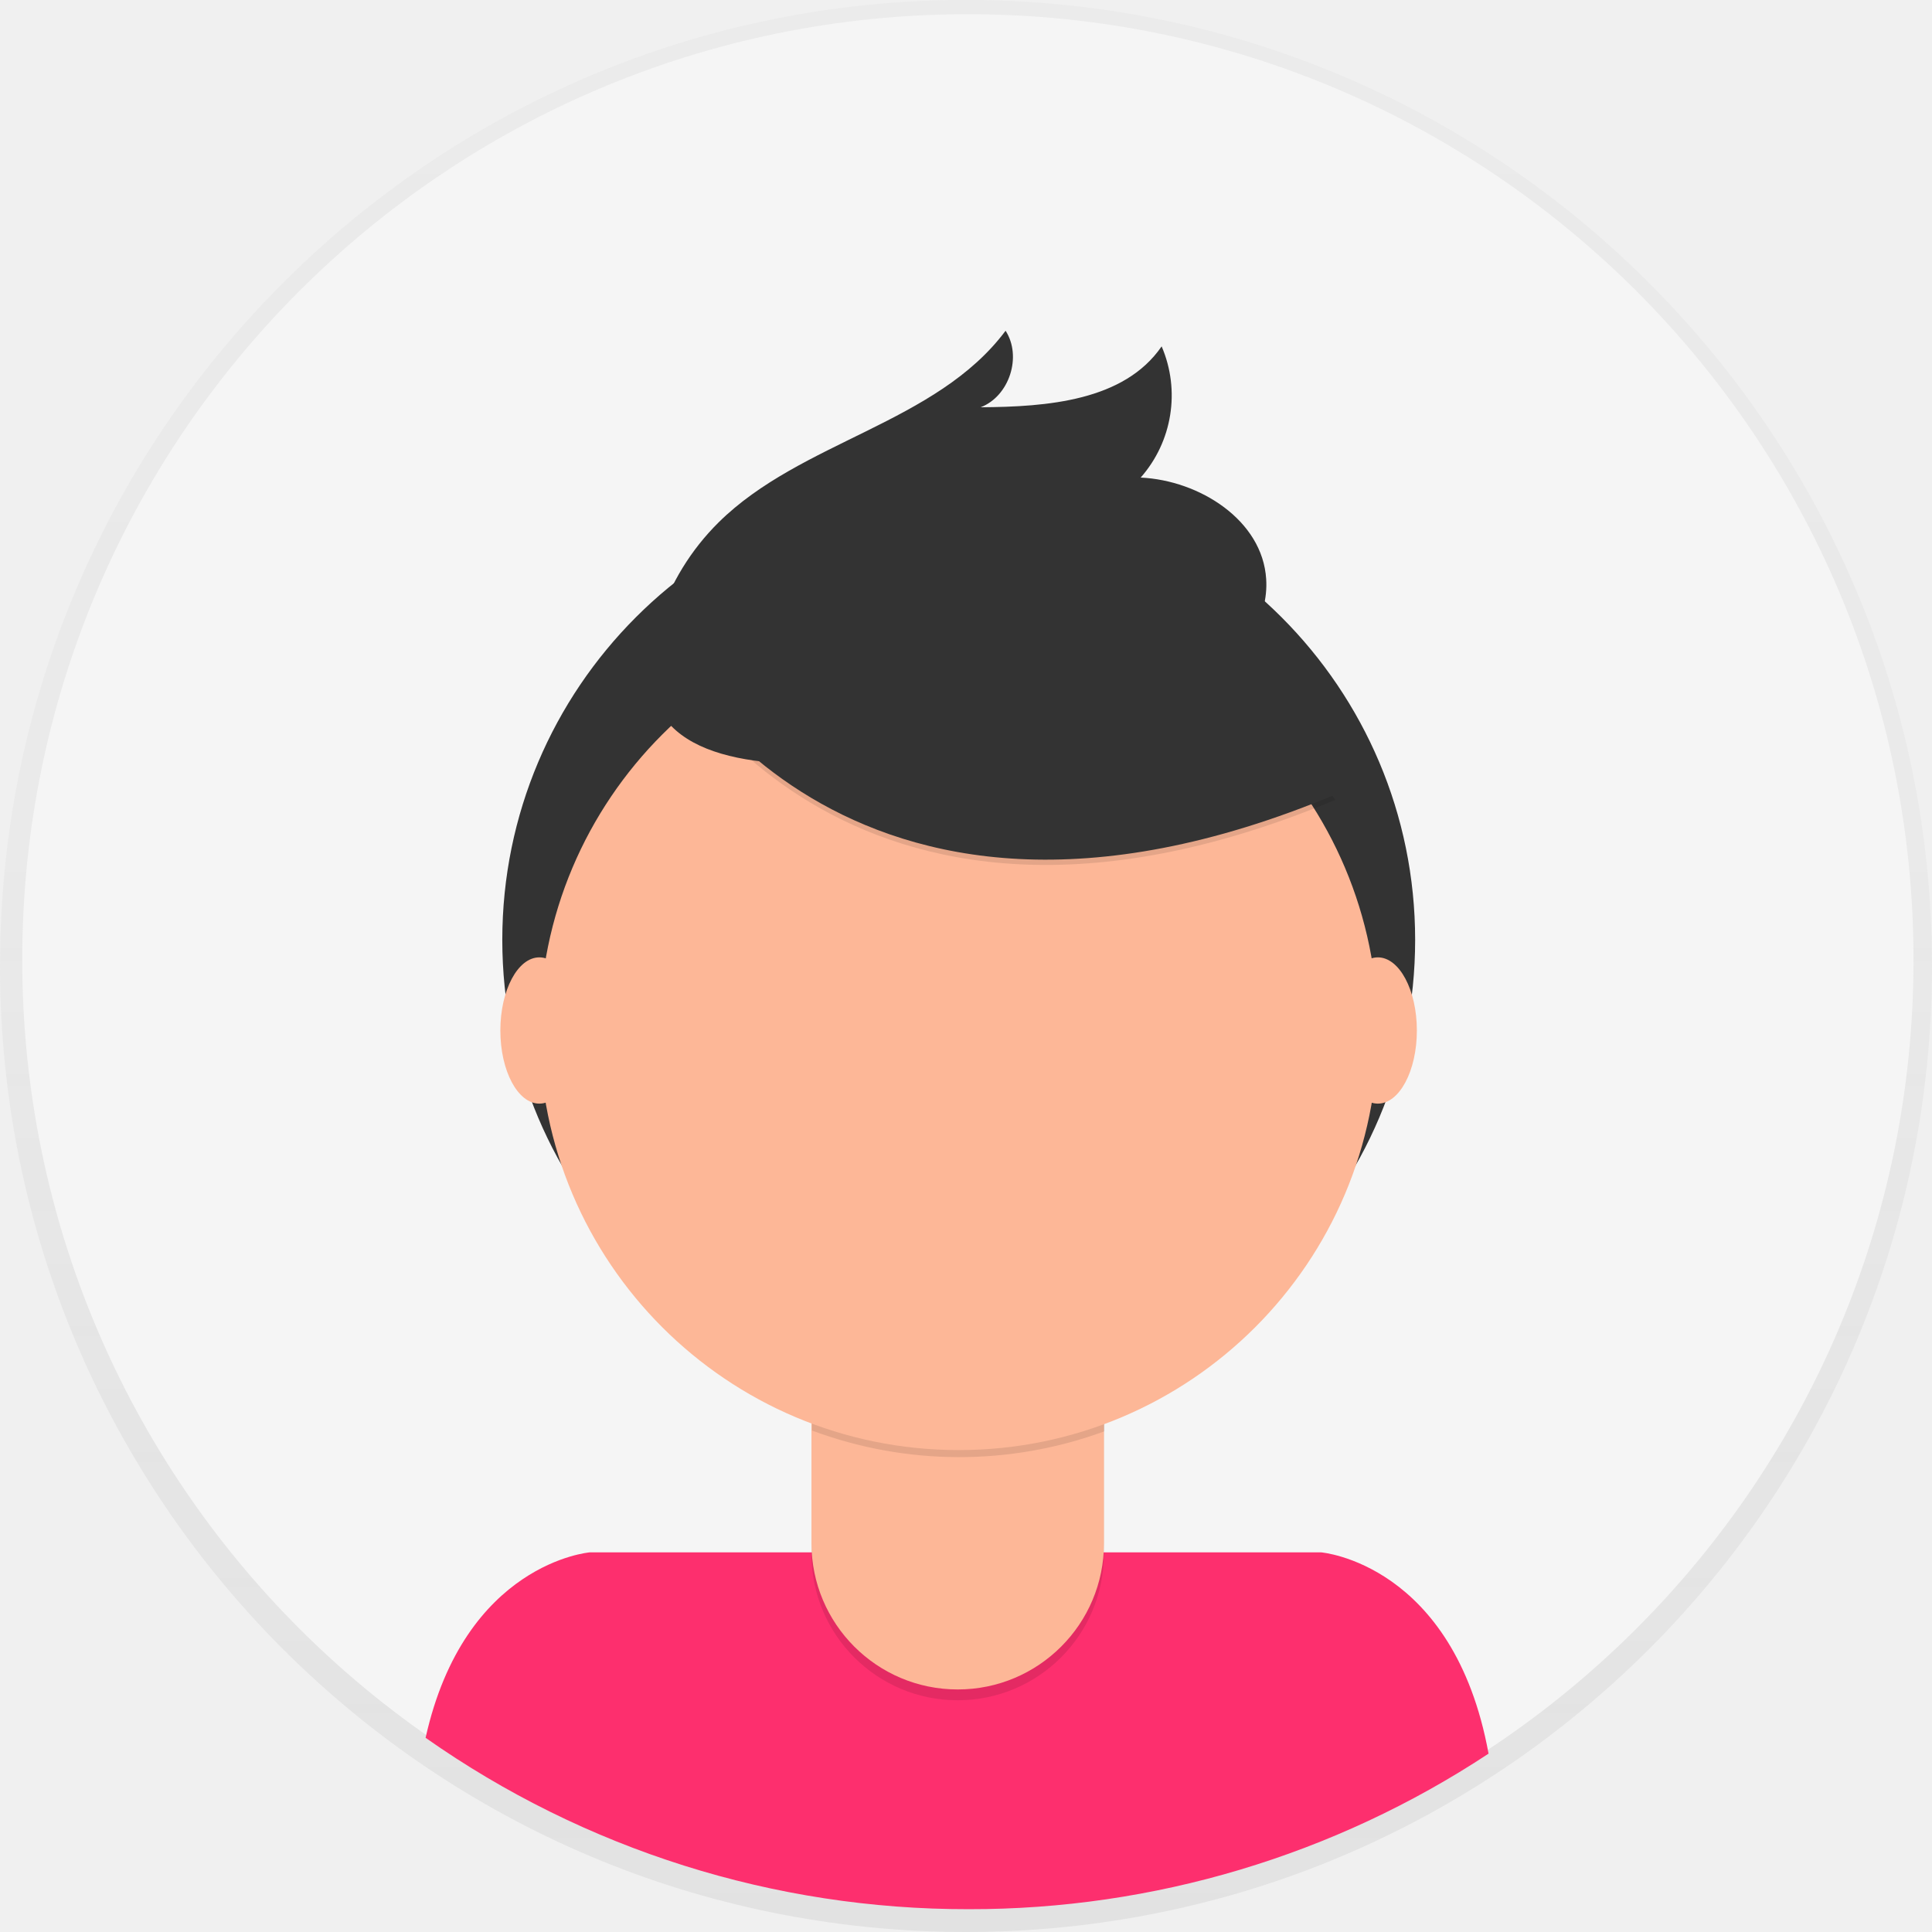
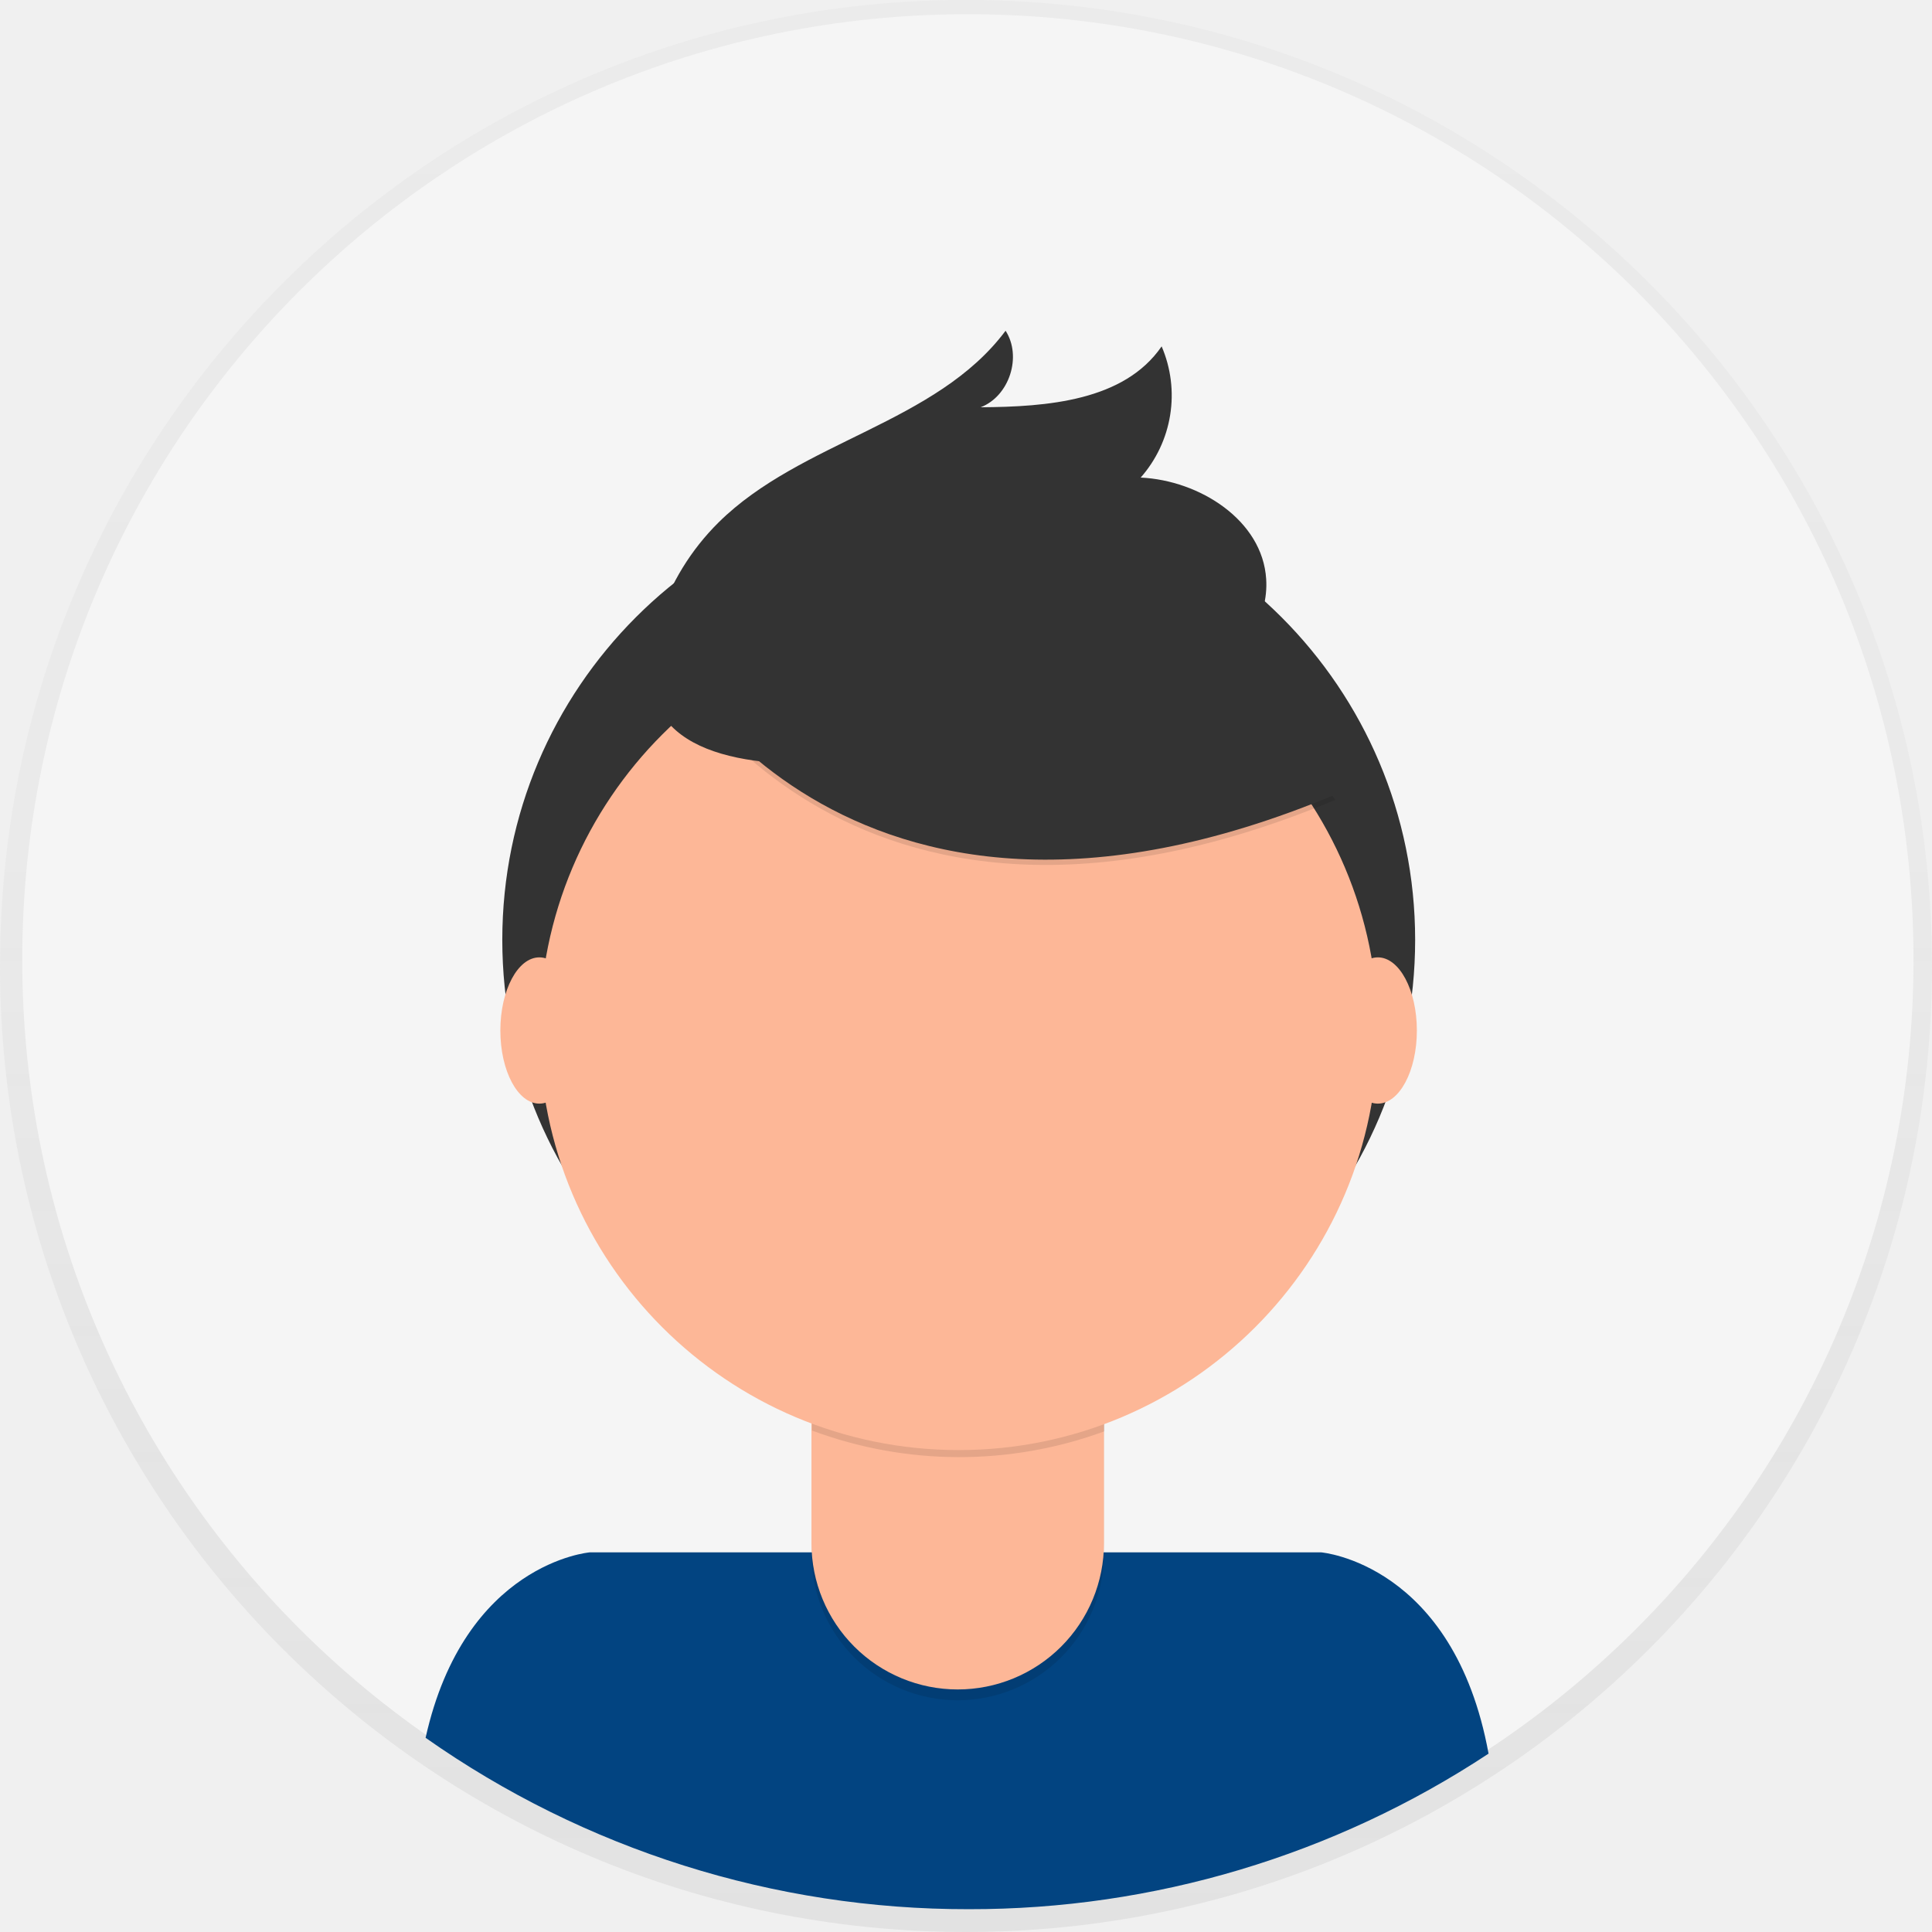
- <svg xmlns="http://www.w3.org/2000/svg" data-name="Layer 1" width="698" height="698" viewBox="0 0 698 698">
+ <svg xmlns="http://www.w3.org/2000/svg" width="698" height="698" viewBox="0 0 698 698" fill="none">
+   <g clip-path="url(#clip0_201_2)">
+     <g opacity="0.5">
+       <path d="M349 698C541.747 698 698 541.747 698 349C698 156.253 541.747 0 349 0C156.253 0 0 156.253 0 349C0 541.747 156.253 698 349 698Z" fill="url(#paint0_linear_201_2)" />
+     </g>
+     <path d="M349.68 688.41C538.363 688.41 691.32 535.453 691.32 346.77C691.32 158.087 538.363 5.13 349.68 5.13C160.997 5.13 8.04 158.087 8.04 346.77C8.04 535.453 160.997 688.41 349.68 688.41Z" fill="#F5F5F5" />
+     <path d="M350 689.76C416.756 689.869 482.068 670.323 537.79 633.56C525.2 564.76 477.29 560.84 477.29 560.84H213.09C213.09 560.84 167.88 564.55 153.76 627.84C211.209 668.251 279.762 689.881 350 689.76V689.76Z" fill="#024481" />
+     <path d="M346.37 504.47C437.442 504.47 511.27 430.642 511.27 339.57C511.27 248.498 437.442 174.67 346.37 174.67C255.298 174.67 181.47 248.498 181.47 339.57C181.47 430.642 255.298 504.47 346.37 504.47Z" fill="#333333" />
+     <path opacity="0.1" d="M293.15 476.92H398.81V561.45C398.81 575.458 393.247 588.892 383.343 598.799C373.44 608.706 360.008 614.275 346 614.28V614.28C331.989 614.28 318.551 608.714 308.643 598.806C298.736 588.899 293.17 575.461 293.17 561.45V476.92H293.15Z" fill="black" />
+     <path d="M296.5 473H395.5C396.388 473 397.24 473.353 397.869 473.981C398.497 474.609 398.85 475.462 398.85 476.35V557.53C398.851 564.47 397.485 571.343 394.829 577.755C392.174 584.167 388.281 589.993 383.373 594.9C378.465 599.807 372.638 603.699 366.226 606.353C359.813 609.008 352.94 610.373 346 610.37V610.37C331.989 610.37 318.551 604.804 308.643 594.896C298.736 584.989 293.17 571.551 293.17 557.54V476.35C293.17 475.465 293.52 474.616 294.144 473.988C294.768 473.361 295.615 473.005 296.5 473V473Z" fill="#FDB797" />
+     <path opacity="0.1" d="M293.34 516.82C327.393 529.543 364.877 529.645 399 517.11V504.11H293.34V516.82Z" fill="black" />
+     <path d="M346.37 523.89C430.013 523.89 497.82 456.084 497.82 372.44C497.82 288.796 430.013 220.99 346.37 220.99C262.726 220.99 194.92 288.796 194.92 372.44C194.92 456.084 262.726 523.89 346.37 523.89Z" fill="#FDB797" />
+     <path opacity="0.1" d="M238.49 234.68C238.49 234.68 302.32 364.24 482.37 289L440.45 223.27L366.14 196.6L238.49 234.68Z" fill="black" />
+     <path d="M238.49 232.78C238.49 232.78 302.32 362.34 482.37 287.08L440.45 221.35L366.14 194.68L238.49 232.78Z" fill="#333333" />
+     <path d="M237.93 224C242.234 210.677 249.672 198.582 259.62 188.73C289.41 159.28 338.25 153.07 363.3 119.49C369.3 128.81 364.66 143.14 354.3 147.14C378.3 146.98 406.11 144.88 419.68 125.14C423.034 132.947 424.103 141.546 422.763 149.937C421.423 158.328 417.729 166.166 412.11 172.54C433.38 173.54 456.11 187.94 457.45 209.19C458.37 223.35 449.45 236.75 437.86 244.87C426.27 252.99 412.15 256.72 398.3 259.77C357.86 268.7 211.54 306.07 237.93 224Z" fill="#333333" />
+     <path d="M194.86 398.72C202.642 398.72 208.95 386.891 208.95 372.3C208.95 357.709 202.642 345.88 194.86 345.88C187.078 345.88 180.77 357.709 180.77 372.3C180.77 386.891 187.078 398.72 194.86 398.72Z" fill="#FDB797" />
+     <path d="M497.8 398.72C505.582 398.72 511.89 386.891 511.89 372.3C511.89 357.709 505.582 345.88 497.8 345.88C490.018 345.88 483.71 357.709 483.71 372.3C483.71 386.891 490.018 398.72 497.8 398.72Z" fill="#FDB797" />
+   </g>
  <defs>
-     <linearGradient id="b247946c-c62f-4d08-994a-4c3d64e1e98f-476" x1="349" y1="698" x2="349" gradientUnits="userSpaceOnUse">
-       <stop offset="0" stop-color="gray" stop-opacity="0.25" />
-       <stop offset="0.54" stop-color="gray" stop-opacity="0.12" />
-       <stop offset="1" stop-color="gray" stop-opacity="0.1" />
+     <linearGradient id="paint0_linear_201_2" x1="349" y1="698" x2="349" y2="0" gradientUnits="userSpaceOnUse">
+       <stop stop-color="#808080" stop-opacity="0.25" />
+       <stop offset="0.54" stop-color="#808080" stop-opacity="0.12" />
+       <stop offset="1" stop-color="#808080" stop-opacity="0.1" />
    </linearGradient>
+     <clipPath id="clip0_201_2">
+       <rect width="698" height="698" fill="white" />
+     </clipPath>
  </defs>
-   <g opacity="0.5">
-     <circle cx="349" cy="349" r="349" fill="url(#b247946c-c62f-4d08-994a-4c3d64e1e98f-476)" />
-   </g>
-   <circle cx="349.68" cy="346.77" r="341.64" fill="#f5f5f5" />
-   <path d="M601,790.76a340,340,0,0,0,187.79-56.2c-12.59-68.8-60.5-72.72-60.5-72.72H464.09s-45.21,3.71-59.33,67A340.07,340.07,0,0,0,601,790.76Z" transform="translate(-251 -101)" fill="#fd2f6e" />
-   <circle cx="346.37" cy="339.57" r="164.9" fill="#333" />
-   <path d="M293.15,476.92H398.81a0,0,0,0,1,0,0v84.53A52.83,52.83,0,0,1,346,614.28h0a52.83,52.83,0,0,1-52.83-52.83V476.92a0,0,0,0,1,0,0Z" opacity="0.1" />
-   <path d="M296.5,473h99a3.35,3.35,0,0,1,3.35,3.35v81.18A52.83,52.83,0,0,1,346,610.37h0a52.83,52.83,0,0,1-52.83-52.83V476.35A3.35,3.35,0,0,1,296.5,473Z" fill="#fdb797" />
-   <path d="M544.34,617.82a152.07,152.07,0,0,0,105.66.29v-13H544.34Z" transform="translate(-251 -101)" opacity="0.1" />
-   <circle cx="346.37" cy="372.44" r="151.45" fill="#fdb797" />
-   <path d="M489.49,335.68S553.32,465.24,733.37,390l-41.92-65.73-74.31-26.67Z" transform="translate(-251 -101)" opacity="0.1" />
-   <path d="M489.49,333.78s63.83,129.56,243.88,54.3l-41.92-65.73-74.31-26.67Z" transform="translate(-251 -101)" fill="#333" />
-   <path d="M488.93,325a87.49,87.49,0,0,1,21.69-35.27c29.79-29.45,78.63-35.66,103.68-69.24,6,9.32,1.36,23.65-9,27.65,24-.16,51.81-2.26,65.38-22a44.89,44.89,0,0,1-7.57,47.4c21.27,1,44,15.4,45.34,36.65.92,14.16-8,27.56-19.59,35.68s-25.71,11.85-39.56,14.9C608.86,369.7,462.54,407.07,488.93,325Z" transform="translate(-251 -101)" fill="#333" />
-   <ellipse cx="194.86" cy="372.3" rx="14.09" ry="26.42" fill="#fdb797" />
-   <ellipse cx="497.8" cy="372.3" rx="14.09" ry="26.42" fill="#fdb797" />
</svg>
